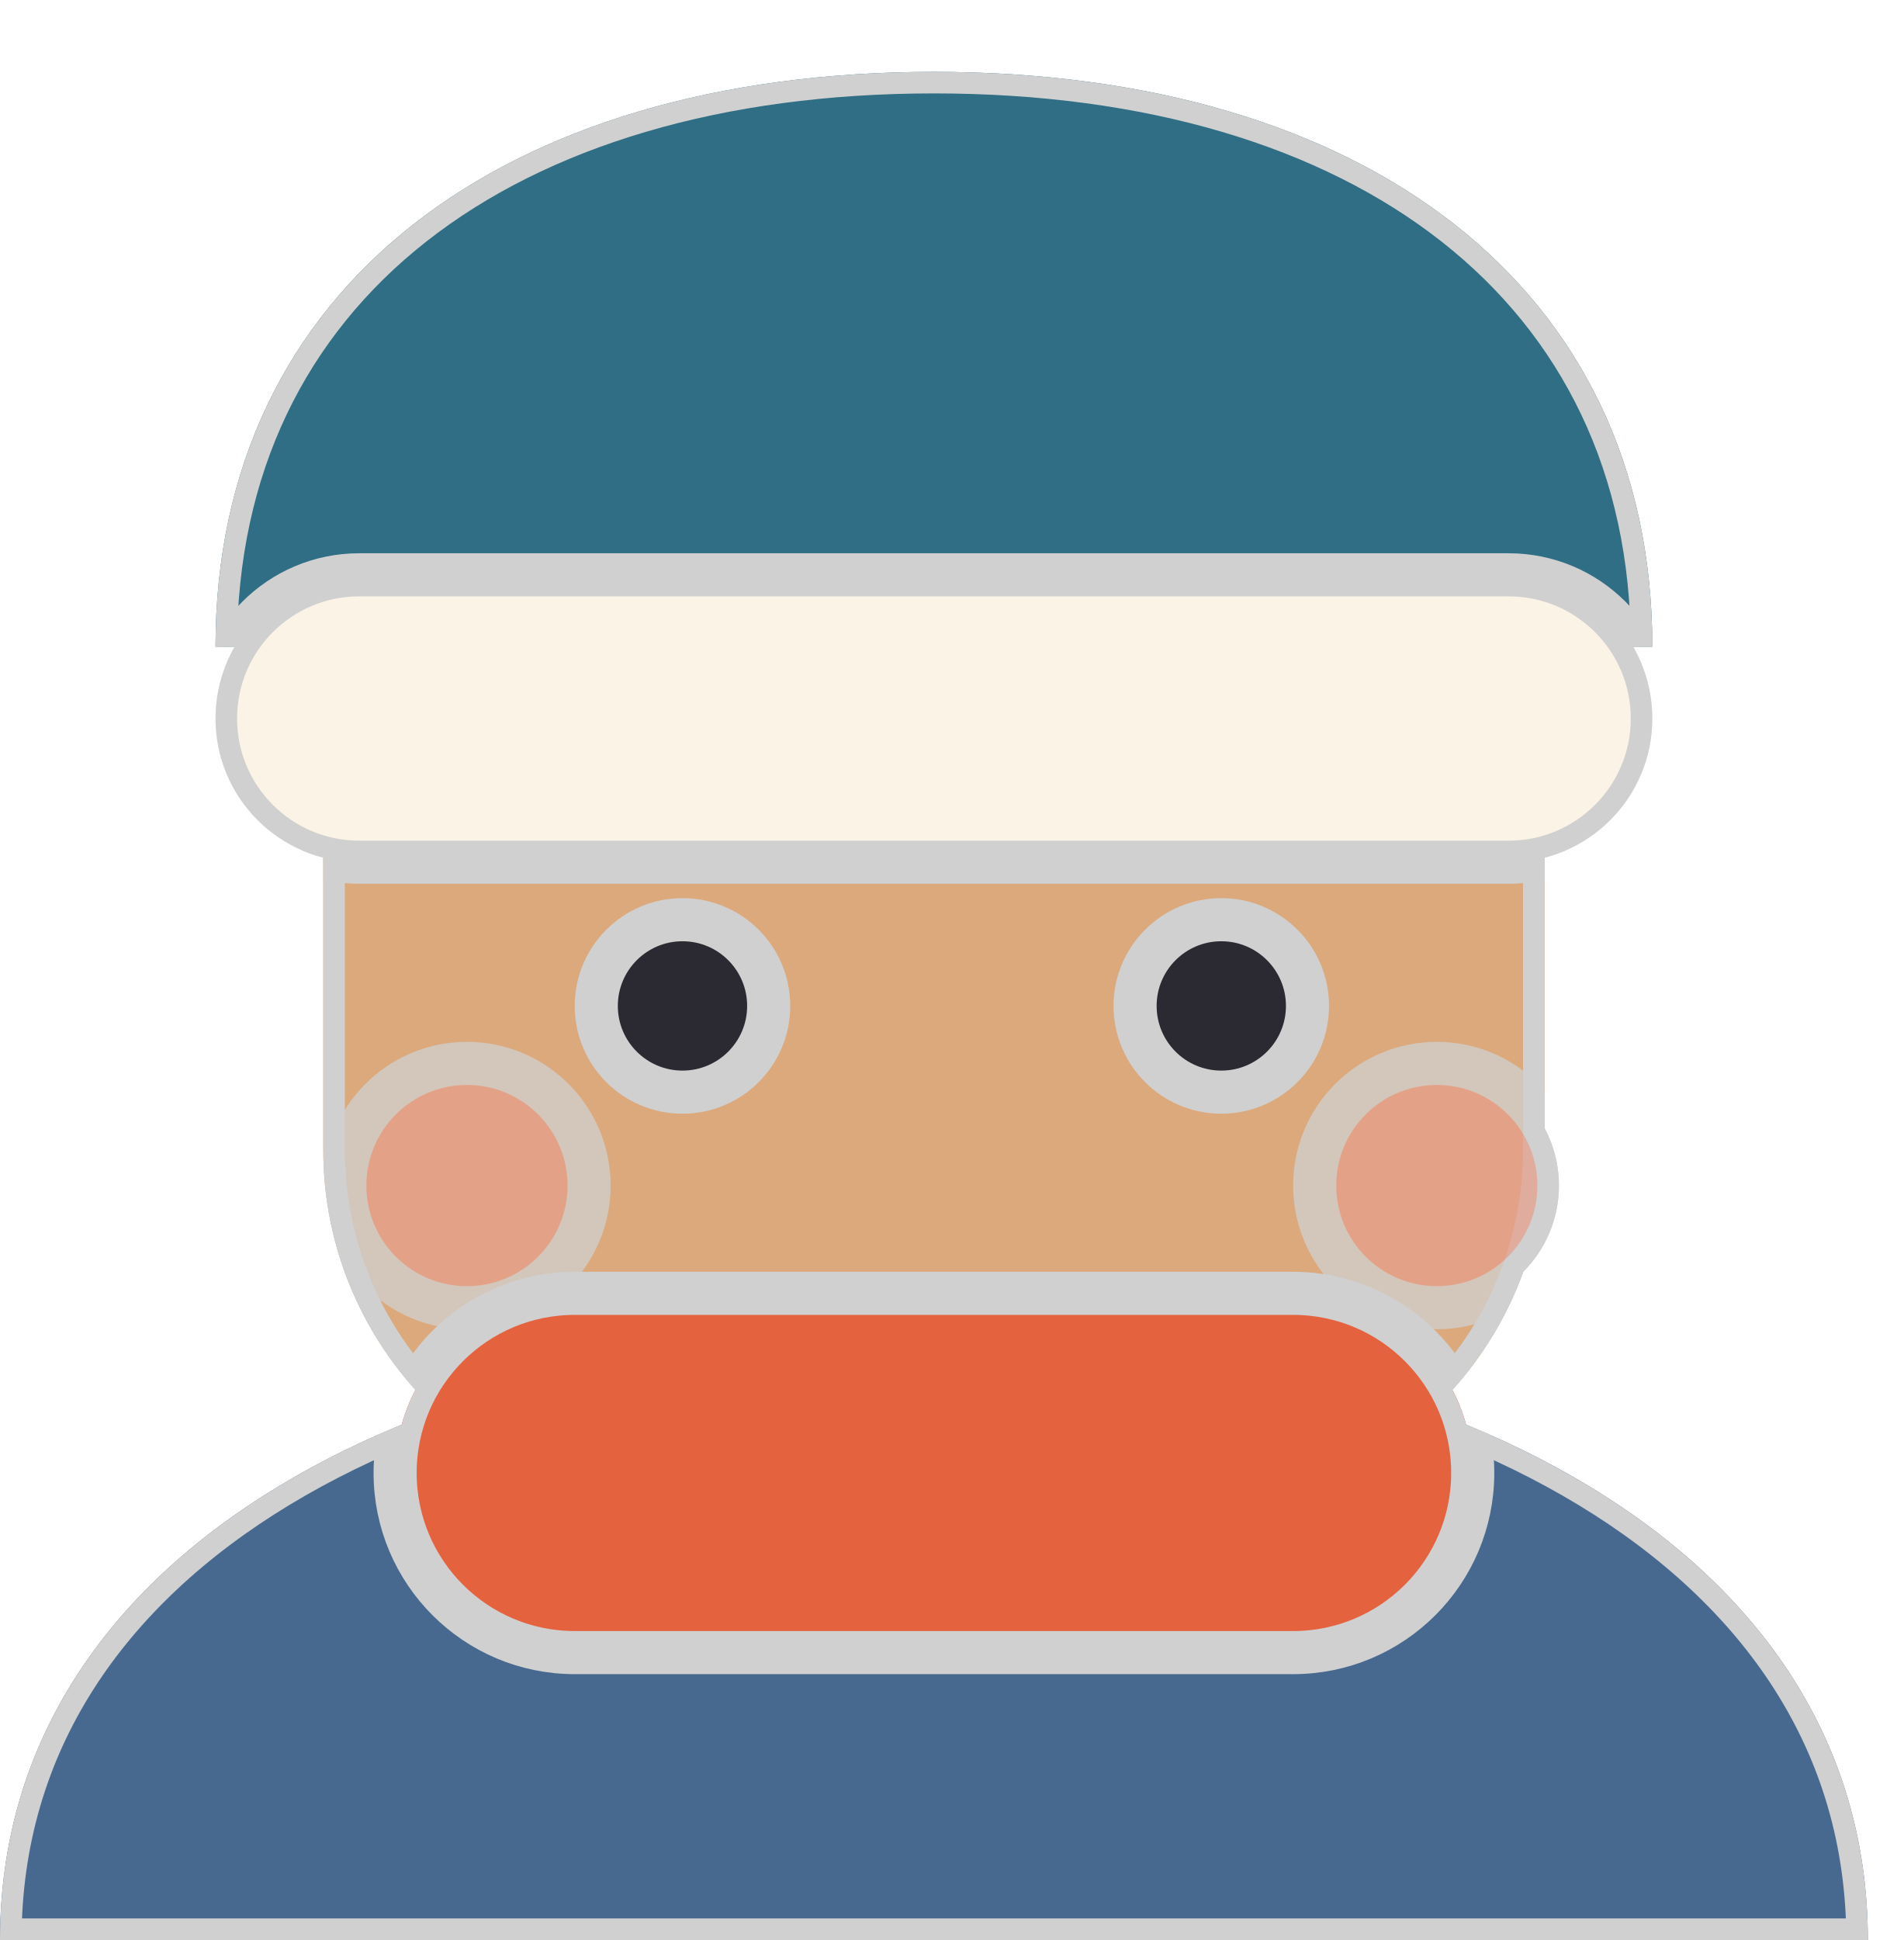
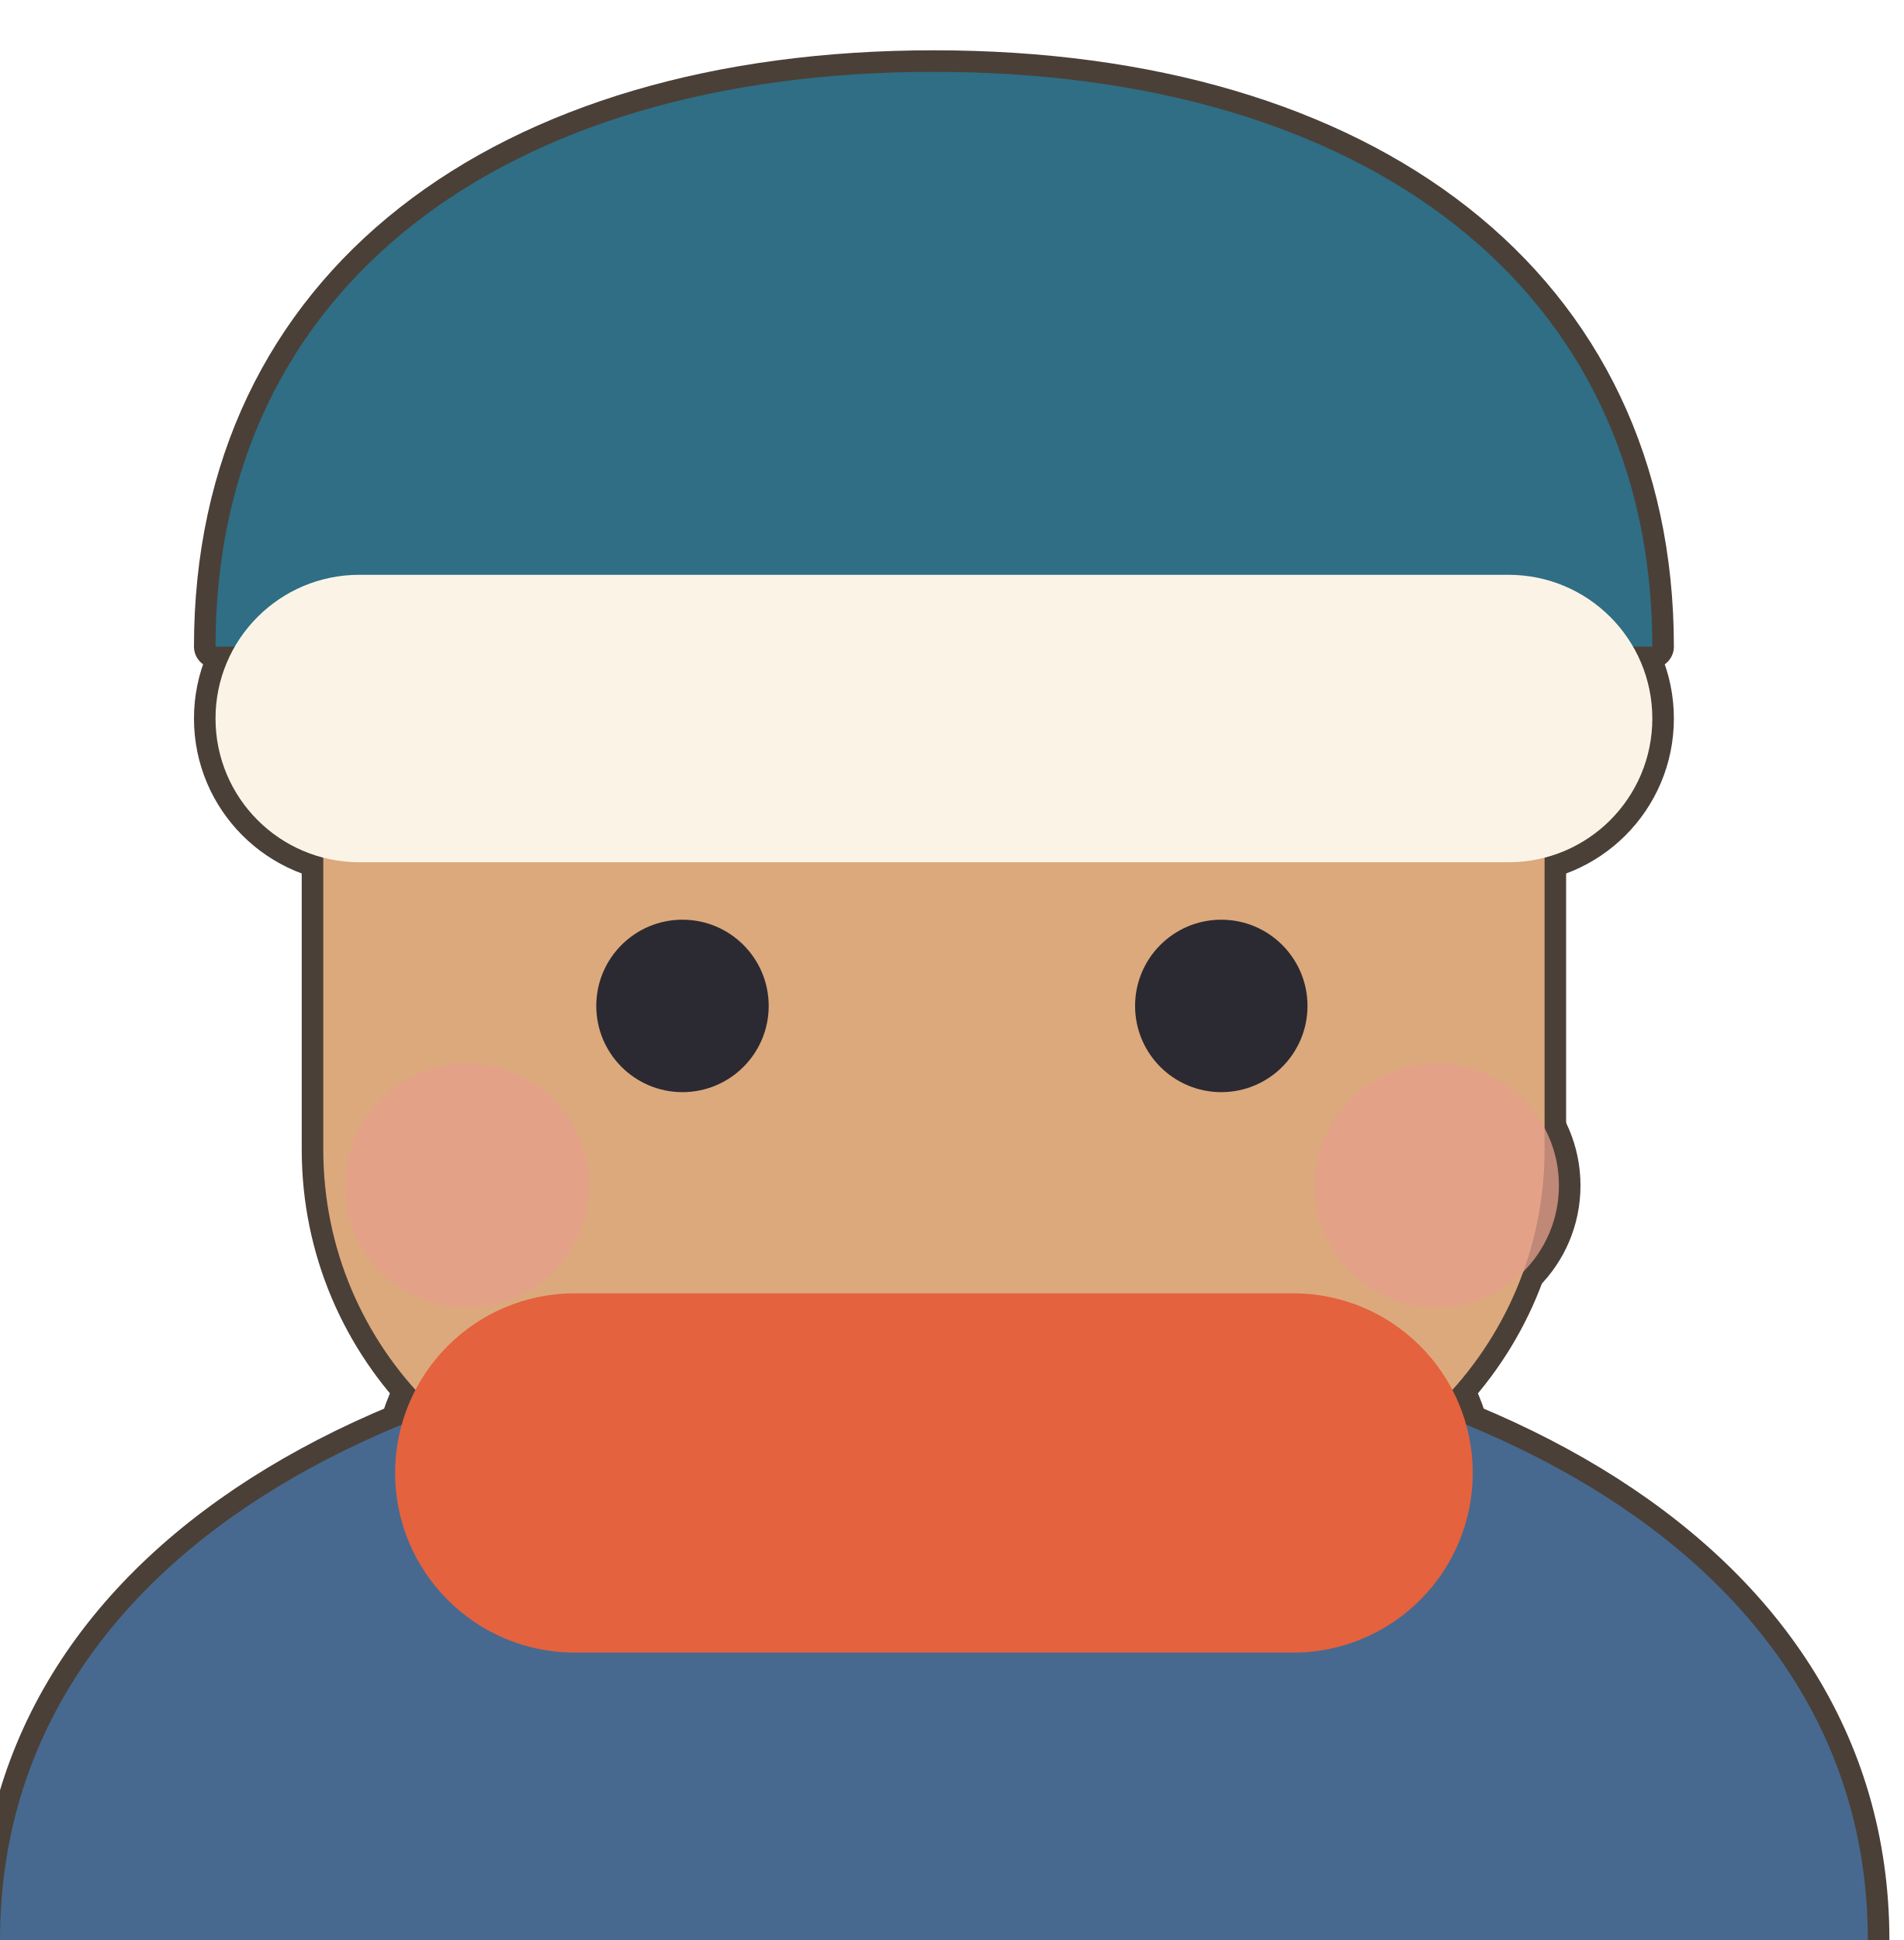
<svg xmlns="http://www.w3.org/2000/svg" width="159" height="162" viewBox="4 0 53 54">
-   <clipPath id="rim_person_man_winter_head_window">
-     <path d="M4 54 C4 43 16 37 30 37 C44 37 56 43 56 54 Z" fill="#47698F" />
-     <rect x="13" y="8" width="34" height="34" rx="10" fill="#DCA97C" />
-     <rect x="15" y="36" width="30" height="10" rx="5" fill="#E4623E" />
-     <path d="M10 18 C10 8 18 2 30 2 C42 2 50 8 50 18 Z" fill="#2F6E85" />
-     <rect x="10" y="16" width="40" height="8" rx="4" fill="#FBF4E6" />
-     <circle cx="23" cy="28" r="2.4" fill="#2B2A33" />
-     <circle cx="38" cy="28" r="2.4" fill="#2B2A33" />
-     <circle cx="17" cy="33" r="3.4" fill="#E6A08C" opacity="0.75" />
-     <circle cx="44" cy="33" r="3.4" fill="#E6A08C" opacity="0.75" />
-   </clipPath>
-   <g clip-path="url(#rim_person_man_winter_head_window)">
-     <path stroke="#d0d0d0" stroke-width="1.2" stroke-linejoin="round" d="M4 54 C4 43 16 37 30 37 C44 37 56 43 56 54 Z" fill="#47698F" />
-     <rect stroke="#d0d0d0" stroke-width="1.2" stroke-linejoin="round" x="13" y="8" width="34" height="34" rx="10" fill="#DCA97C" />
-     <rect stroke="#d0d0d0" stroke-width="1.2" stroke-linejoin="round" x="15" y="36" width="30" height="10" rx="5" fill="#E4623E" />
-     <path stroke="#d0d0d0" stroke-width="1.2" stroke-linejoin="round" d="M10 18 C10 8 18 2 30 2 C42 2 50 8 50 18 Z" fill="#2F6E85" />
-     <rect stroke="#d0d0d0" stroke-width="1.2" stroke-linejoin="round" x="10" y="16" width="40" height="8" rx="4" fill="#FBF4E6" />
-     <circle stroke="#d0d0d0" stroke-width="1.2" stroke-linejoin="round" cx="23" cy="28" r="2.4" fill="#2B2A33" />
-     <circle stroke="#d0d0d0" stroke-width="1.2" stroke-linejoin="round" cx="38" cy="28" r="2.4" fill="#2B2A33" />
-     <circle stroke="#d0d0d0" stroke-width="1.2" stroke-linejoin="round" cx="17" cy="33" r="3.4" fill="#E6A08C" opacity="0.75" />
-     <circle stroke="#d0d0d0" stroke-width="1.2" stroke-linejoin="round" cx="44" cy="33" r="3.4" fill="#E6A08C" opacity="0.75" />
+   <g id="paperscrape-outline" fill="#4a4038" stroke="#4a4038" stroke-width="1.2" stroke-linejoin="round" stroke-linecap="round">
+     <path d="M4 54 C4 43 16 37 30 37 C44 37 56 43 56 54 Z" />
+     <rect x="13" y="8" width="34" height="34" rx="10" />
+     <rect x="15" y="36" width="30" height="10" rx="5" />
+     <path d="M10 18 C10 8 18 2 30 2 C42 2 50 8 50 18 Z" />
+     <rect x="10" y="16" width="40" height="8" rx="4" />
+     <circle cx="23" cy="28" r="2.4" />
+     <circle cx="38" cy="28" r="2.4" />
+     <circle cx="17" cy="33" r="3.4" />
+     <circle cx="44" cy="33" r="3.4" />
  </g>
+   <path d="M4 54 C4 43 16 37 30 37 C44 37 56 43 56 54 Z" fill="#47698F" />
+   <rect x="13" y="8" width="34" height="34" rx="10" fill="#DCA97C" />
+   <rect x="15" y="36" width="30" height="10" rx="5" fill="#E4623E" />
+   <path d="M10 18 C10 8 18 2 30 2 C42 2 50 8 50 18 Z" fill="#2F6E85" />
+   <rect x="10" y="16" width="40" height="8" rx="4" fill="#FBF4E6" />
+   <circle cx="23" cy="28" r="2.4" fill="#2B2A33" />
+   <circle cx="38" cy="28" r="2.4" fill="#2B2A33" />
+   <circle cx="17" cy="33" r="3.4" fill="#E6A08C" opacity="0.75" />
+   <circle cx="44" cy="33" r="3.4" fill="#E6A08C" opacity="0.75" />
</svg>
